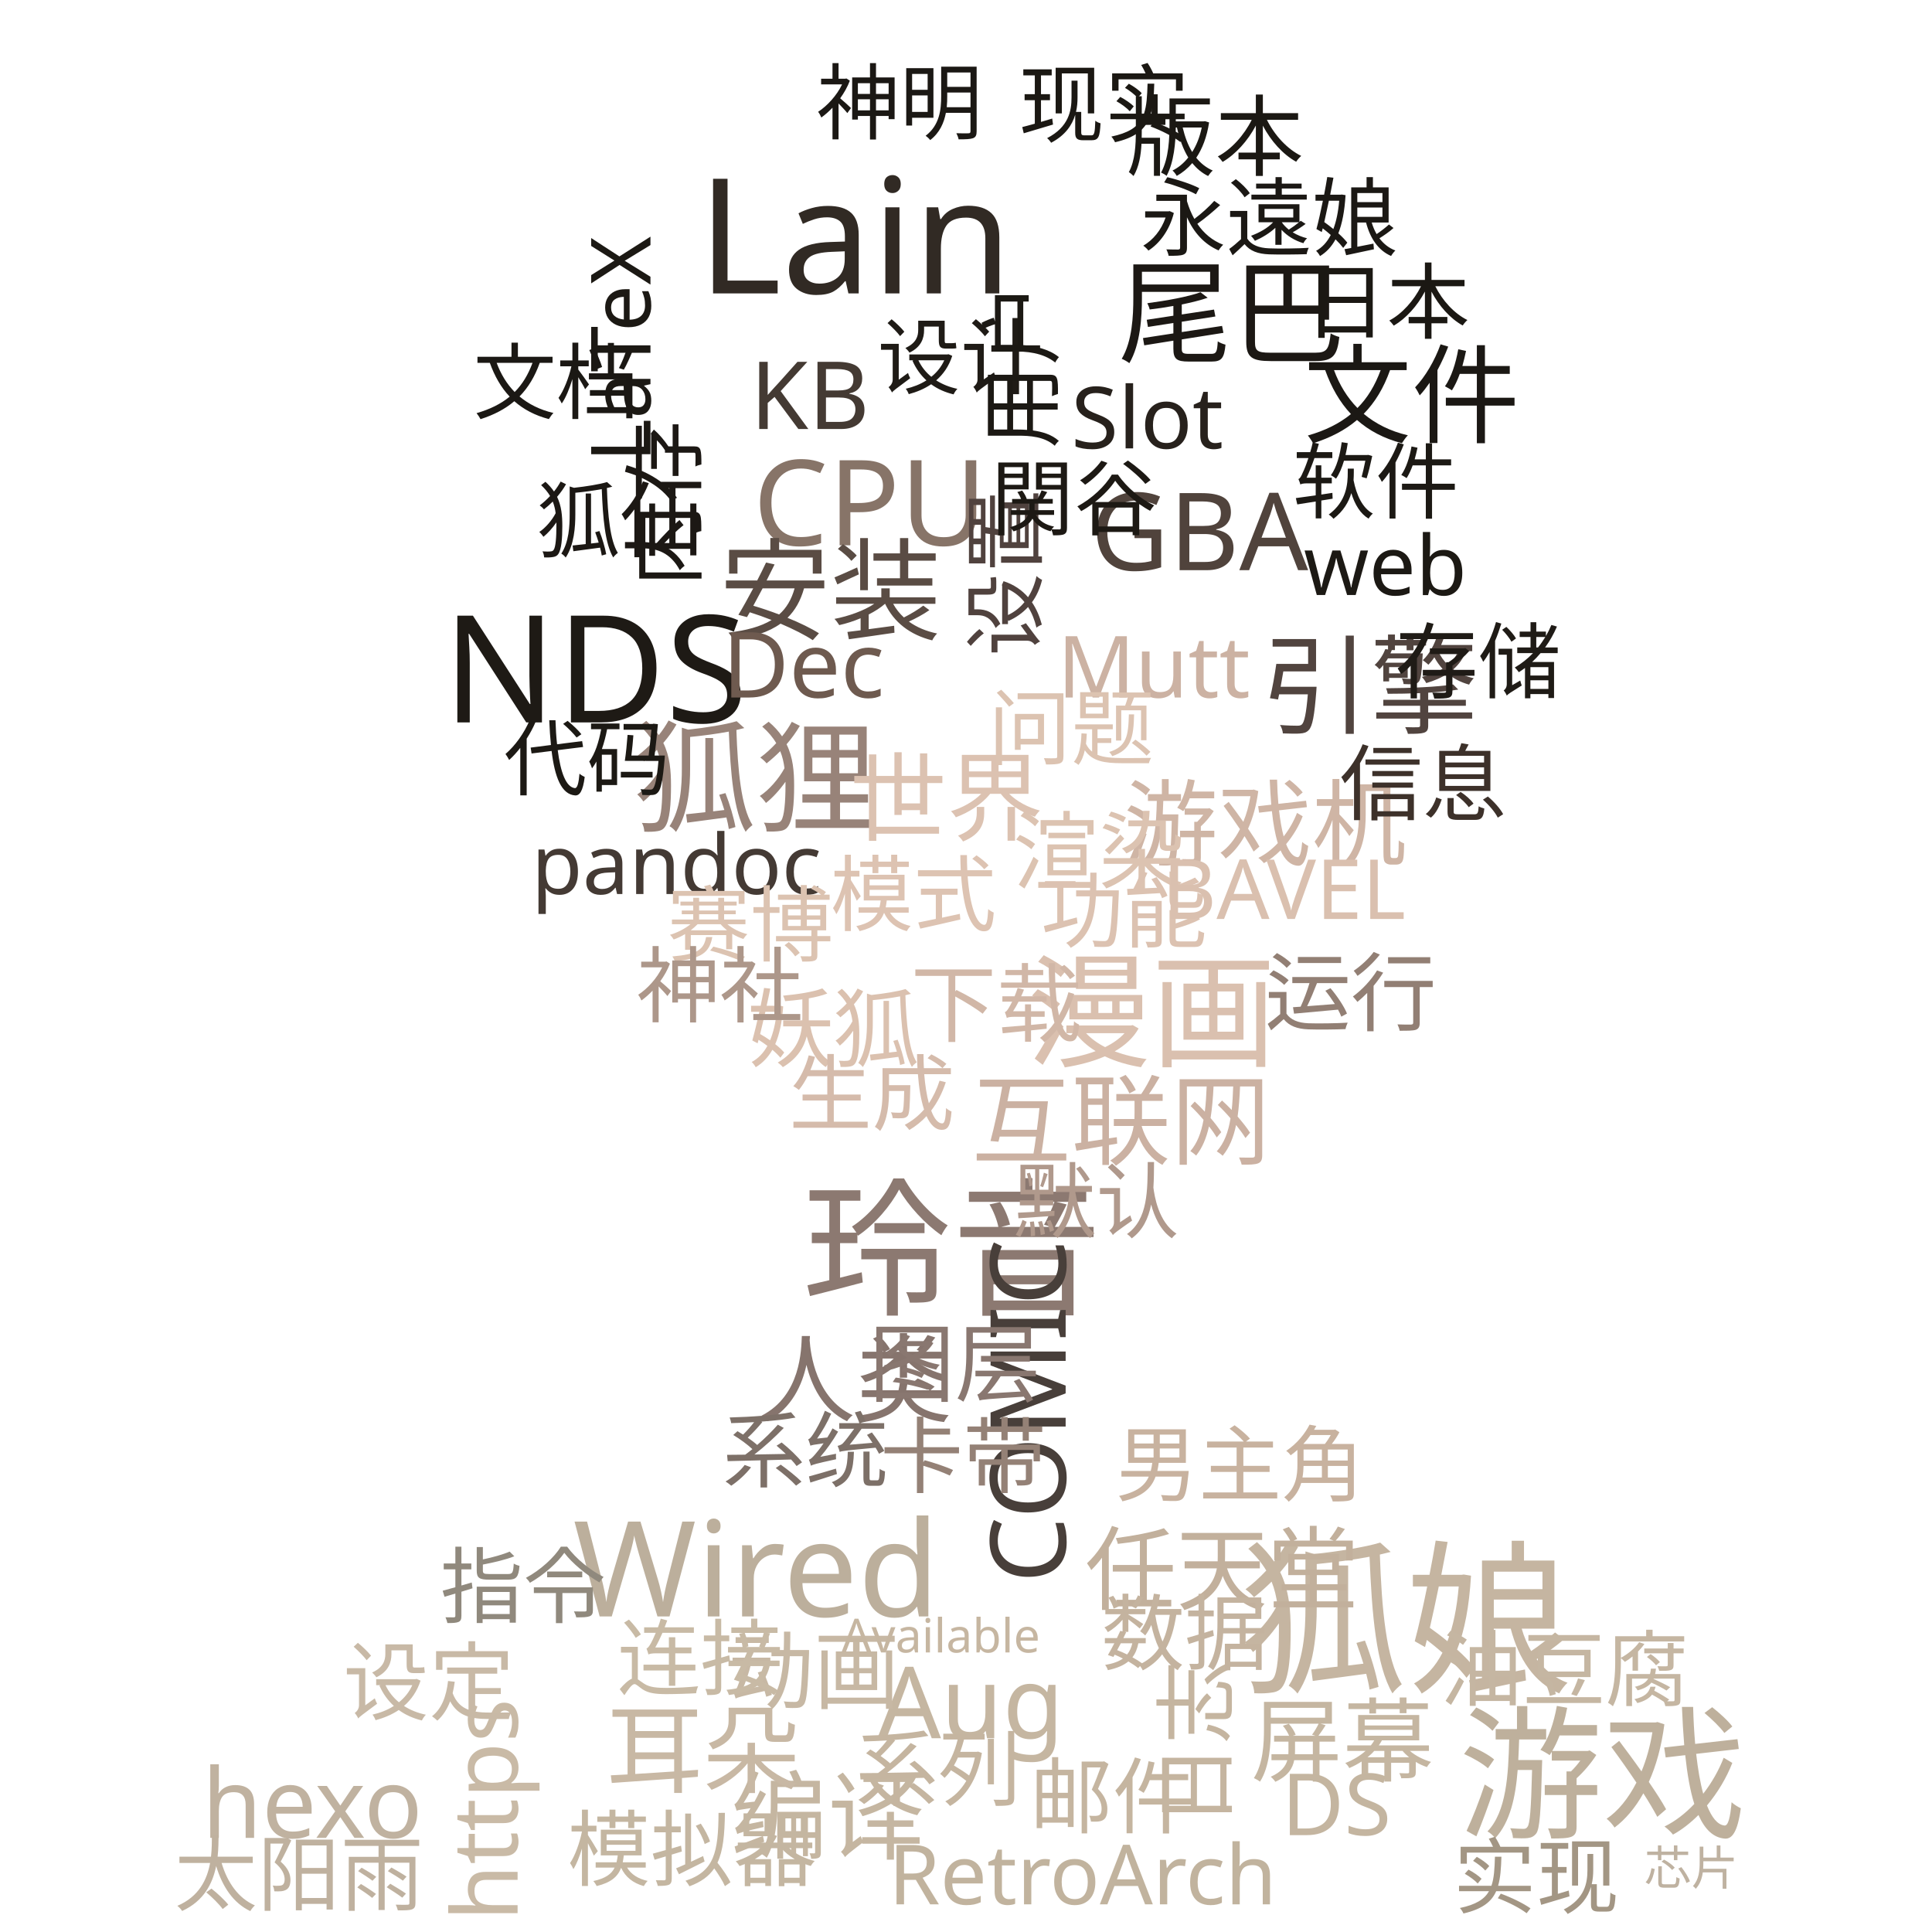
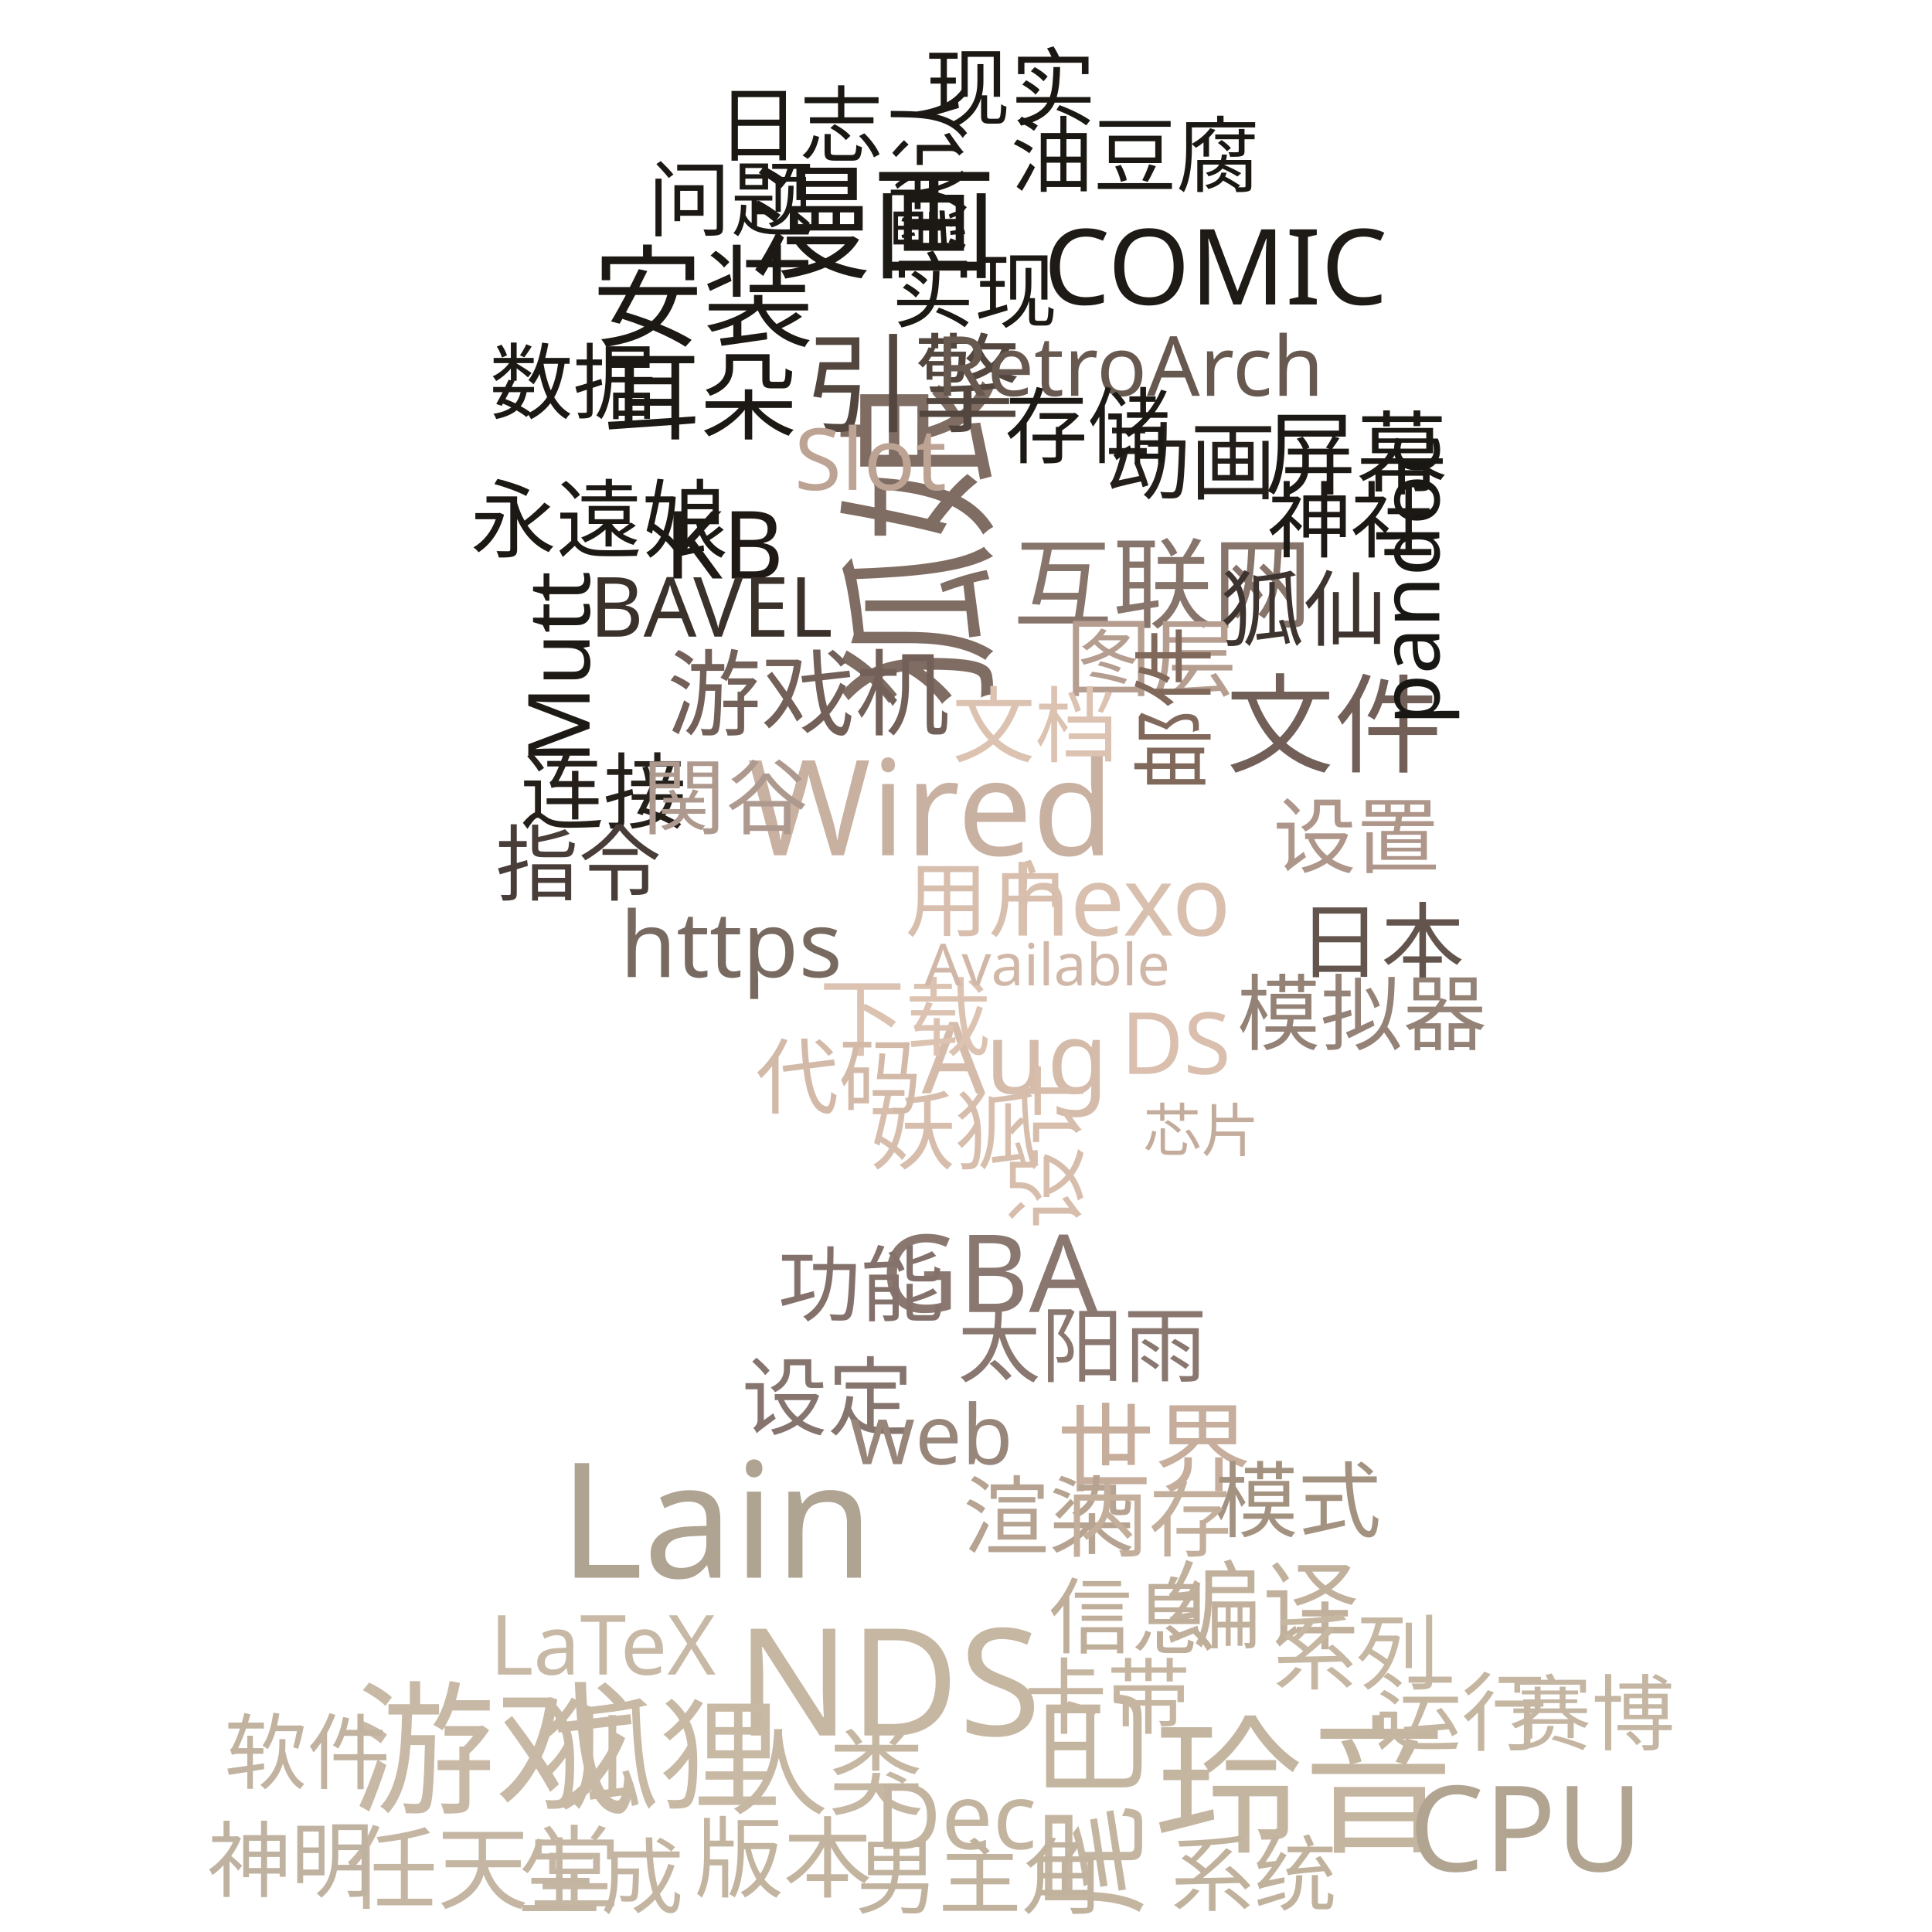
<svg xmlns="http://www.w3.org/2000/svg" width="698" height="698">
  <style>text{font-family:'Droid Sans Mono';font-weight:normal;font-style:normal;}</style>
-   <text transform="translate(448,607)" font-size="60" style="fill:rgb(197, 181, 161)">狐娘</text>
-   <text transform="translate(252,106)" font-size="58" style="fill:rgb(49, 42, 36)">Lain</text>
-   <text transform="translate(160,261)" font-size="54" style="fill:rgb(30, 26, 21)">NDS</text>
-   <text transform="translate(290,471)" font-size="54" style="fill:rgb(140, 121, 113)">玲音</text>
-   <text transform="translate(527,660)" font-size="52" style="fill:rgb(190, 176, 156)">游戏</text>
-   <text transform="translate(207,584)" font-size="48" style="fill:rgb(188, 175, 156)">Wired</text>
-   <text transform="translate(371,382)" font-size="45" style="fill:rgb(218, 192, 175)">漫画</text>
-   <text transform="translate(229,297)" font-size="44" style="fill:rgb(152, 131, 121)">狐狸</text>
-   <text transform="translate(272,197)" font-size="43" style="fill:rgb(135, 116, 104)">CPU</text>
-   <text transform="translate(404,128)" font-size="41" style="fill:rgb(28, 24, 20)">尾巴</text>
-   <text transform="translate(260,228)" font-size="40" style="fill:rgb(90, 76, 68)">安装</text>
-   <text transform="translate(471,157)" font-size="39" style="fill:rgb(27, 24, 20)">文件</text>
-   <text transform="translate(456,262)" font-size="39" style="fill:rgb(81, 68, 63)">引擎</text>
-   <text transform="translate(394,206)" font-size="39" style="fill:rgb(80, 67, 60)">GBA</text>
-   <text transform="translate(385,572) rotate(-90)" font-size="38" style="fill:rgb(72, 63, 58)">COMIC</text>
-   <text transform="translate(317,628)" font-size="36" style="fill:rgb(197, 182, 161)">Aug</text>
-   <text transform="translate(351,418)" font-size="36" style="fill:rgb(203, 177, 162)">互联网</text>
-   <text transform="translate(307,301)" font-size="35" style="fill:rgb(220, 194, 177)">世界</text>
-   <text transform="translate(264,669)" font-size="35" style="fill:rgb(197, 182, 161)">编译</text>
-   <text transform="translate(274,511)" font-size="35" style="fill:rgb(134, 116, 109)">人类</text>
-   <text transform="translate(219,645)" font-size="35" style="fill:rgb(200, 184, 164)">耳朵</text>
-   <text transform="translate(73,664)" font-size="35" style="fill:rgb(192, 178, 160)">hexo</text>
-   <text transform="translate(271,155)" font-size="34" style="fill:rgb(68, 58, 51)">KB</text>
-   <text transform="translate(406,310)" font-size="34" style="fill:rgb(207, 181, 165)">游戏机</text>
-   <text transform="translate(452,641)" font-size="33" style="fill:rgb(197, 182, 161)">屏幕</text>
-   <text transform="translate(187,694) rotate(-90)" font-size="33" style="fill:rgb(201, 186, 166)">https</text>
-   <text transform="translate(392,579)" font-size="33" style="fill:rgb(194, 176, 156)">任天堂</text>
-   <text transform="translate(261,252)" font-size="33" style="fill:rgb(110, 90, 79)">Dec</text>
-   <text transform="translate(407,61)" font-size="32" style="fill:rgb(27, 24, 19)">版本</text>
-   <text transform="translate(329,374)" font-size="31" style="fill:rgb(209, 183, 167)">下载</text>
-   <text transform="translate(366,319)" font-size="31" style="fill:rgb(220, 195, 177)">渲染</text>
-   <text transform="translate(368,49)" font-size="31" style="fill:rgb(27, 24, 19)">现实</text>
-   <text transform="translate(463,663)" font-size="31" style="fill:rgb(196, 181, 160)">DS</text>
-   <text transform="translate(314,504)" font-size="31" style="fill:rgb(137, 119, 112)">图层</text>
-   <text transform="translate(412,90)" font-size="31" style="fill:rgb(27, 24, 20)">永遠娘</text>
-   <text transform="translate(270,383)" font-size="31" style="fill:rgb(219, 193, 175)">妖狐</text>
-   <text transform="translate(457,370)" font-size="31" style="fill:rgb(146, 127, 116)">运行</text>
-   <text transform="translate(124,619)" font-size="31" style="fill:rgb(200, 185, 166)">设定</text>
-   <text transform="translate(263,615)" font-size="31" style="fill:rgb(199, 184, 164)">动画</text>
-   <text transform="translate(382,252)" font-size="31" style="fill:rgb(204, 178, 163)">Mutt</text>
-   <text transform="translate(387,162)" font-size="31" style="fill:rgb(39, 33, 28)">Slot</text>
-   <text transform="translate(374,237) rotate(-90)" font-size="30" style="fill:rgb(80, 66, 62)">设置</text>
-   <text transform="translate(192,323)" font-size="30" style="fill:rgb(68, 58, 52)">pandoc</text>
-   <text transform="translate(295,48)" font-size="30" style="fill:rgb(27, 24, 20)">神明</text>
-   <text transform="translate(194,199)" font-size="30" style="fill:rgb(28, 24, 20)">狐仙</text>
-   <text transform="translate(235,167) rotate(-90)" font-size="30" style="fill:rgb(28, 25, 20)">LaTeX</text>
-   <text transform="translate(182,285)" font-size="30" style="fill:rgb(28, 25, 20)">代码</text>
-   <text transform="translate(223,610)" font-size="30" style="fill:rgb(200, 186, 165)">连接</text>
-   <text transform="translate(443,660) rotate(-90)" font-size="30" style="fill:rgb(197, 181, 160)">日志</text>
-   <text transform="translate(471,120)" font-size="30" style="fill:rgb(27, 24, 19)">日本</text>
-   <text transform="translate(358,191)" font-size="30" style="fill:rgb(29, 25, 20)">関谷</text>
-   <text transform="translate(317,140)" font-size="30" style="fill:rgb(31, 27, 22)">设计</text>
-   <text transform="translate(484,294)" font-size="30" style="fill:rgb(61, 49, 42)">信息</text>
-   <text transform="translate(318,537)" font-size="30" style="fill:rgb(148, 129, 118)">卡带</text>
-   <text transform="translate(525,689)" font-size="30" style="fill:rgb(163, 150, 132)">实现</text>
-   <text transform="translate(372,660)" font-size="30" style="fill:rgb(197, 181, 160)">邮件</text>
-   <text transform="translate(467,185)" font-size="30" style="fill:rgb(28, 25, 20)">软件</text>
-   <text transform="translate(471,215)" font-size="30" style="fill:rgb(28, 25, 20)">web</text>
-   <text transform="translate(321,688)" font-size="30" style="fill:rgb(193, 179, 158)">RetroArch</text>
-   <text transform="translate(285,406)" font-size="30" style="fill:rgb(213, 187, 171)">生成</text>
-   <text transform="translate(261,535)" font-size="30" style="fill:rgb(125, 112, 104)">系统</text>
-   <text transform="translate(520,614)" font-size="30" style="fill:rgb(197, 182, 162)">油豆腐</text>
-   <text transform="translate(241,345)" font-size="30" style="fill:rgb(220, 195, 177)">赛博</text>
-   <text transform="translate(309,650)" font-size="30" style="fill:rgb(197, 181, 160)">系列</text>
-   <text transform="translate(230,367)" font-size="30" style="fill:rgb(173, 151, 138)">神社</text>
-   <text transform="translate(376,340)" font-size="30" style="fill:rgb(220, 194, 177)">功能</text>
-   <text transform="translate(300,334)" font-size="30" style="fill:rgb(221, 195, 178)">模式</text>
-   <text transform="translate(63,688)" font-size="30" style="fill:rgb(191, 177, 159)">太阳雨</text>
-   <text transform="translate(420,332)" font-size="30" style="fill:rgb(218, 192, 175)">BAVEL</text>
-   <text transform="translate(205,679)" font-size="30" style="fill:rgb(196, 182, 161)">模拟器</text>
-   <text transform="translate(398,601)" font-size="30" style="fill:rgb(196, 179, 159)">数据</text>
-   <text transform="translate(357,274)" font-size="30" style="fill:rgb(220, 195, 177)">问题</text>
-   <text transform="translate(403,540)" font-size="30" style="fill:rgb(200, 178, 159)">男主角</text>
-   <text transform="translate(504,250)" font-size="30" style="fill:rgb(31, 27, 22)">存储</text>
-   <text transform="translate(159,584)" font-size="30" style="fill:rgb(144, 137, 125)">指令</text>
-   <text transform="translate(171,149)" font-size="30" style="fill:rgb(27, 24, 20)">文档</text>
-   <text transform="translate(251,212) rotate(-90)" font-size="30" style="fill:rgb(28, 24, 20)">内存</text>
-   <text transform="translate(380,162) rotate(-90)" font-size="30" style="fill:rgb(28, 25, 20)">用户</text>
-   <text transform="translate(366,445)" font-size="30" style="fill:rgb(176, 153, 140)">默认</text>
-   <text transform="translate(304,597)" font-size="17" style="fill:rgb(198, 182, 161)">Available</text>
-   <text transform="translate(594,681)" font-size="17" style="fill:rgb(191, 178, 161)">芯片</text>
+   <text transform="translate(354,256) rotate(-90)" font-size="60" style="fill:rgb(127, 108, 98)">狐娘</text>
+   <text transform="translate(202,570)" font-size="58" style="fill:rgb(175, 163, 146)">Lain</text>
+   <text transform="translate(266,627)" font-size="54" style="fill:rgb(198, 183, 162)">NDS</text>
+   <text transform="translate(417,665)" font-size="54" style="fill:rgb(196, 181, 160)">玲音</text>
+   <text transform="translate(127,651)" font-size="52" style="fill:rgb(200, 185, 166)">游戏</text>
+   <text transform="translate(270,309)" font-size="48" style="fill:rgb(201, 177, 162)">Wired</text>
+   <text transform="translate(270,97)" font-size="45" style="fill:rgb(28, 24, 20)">漫画</text>
+   <text transform="translate(194,650)" font-size="44" style="fill:rgb(200, 185, 165)">狐狸</text>
+   <text transform="translate(509,676)" font-size="43" style="fill:rgb(177, 164, 145)">CPU</text>
+   <text transform="translate(410,692) rotate(-90)" font-size="41" style="fill:rgb(196, 181, 160)">尾巴</text>
+   <text transform="translate(214,122)" font-size="40" style="fill:rgb(28, 25, 20)">安装</text>
+   <text transform="translate(443,276)" font-size="39" style="fill:rgb(113, 95, 88)">文件</text>
+   <text transform="translate(291,153)" font-size="39" style="fill:rgb(82, 70, 63)">引擎</text>
+   <text transform="translate(318,474)" font-size="39" style="fill:rgb(138, 120, 112)">GBA</text>
+   <text transform="translate(377,110)" font-size="38" style="fill:rgb(30, 26, 22)">COMIC</text>
+   <text transform="translate(333,395)" font-size="36" style="fill:rgb(213, 187, 170)">Aug</text>
+   <text transform="translate(366,224)" font-size="36" style="fill:rgb(135, 117, 108)">互联网</text>
+   <text transform="translate(382,536)" font-size="35" style="fill:rgb(198, 173, 156)">世界</text>
+   <text transform="translate(421,593)" font-size="35" style="fill:rgb(193, 176, 155)">编译</text>
+   <text transform="translate(264,653)" font-size="35" style="fill:rgb(198, 183, 162)">人类</text>
+   <text transform="translate(218,156)" font-size="35" style="fill:rgb(28, 25, 20)">耳朵</text>
+   <text transform="translate(365,338)" font-size="35" style="fill:rgb(217, 191, 174)">hexo</text>
+   <text transform="translate(240,209)" font-size="34" style="fill:rgb(30, 25, 21)">KB</text>
+   <text transform="translate(241,263)" font-size="34" style="fill:rgb(114, 96, 89)">游戏机</text>
+   <text transform="translate(457,176)" font-size="33" style="fill:rgb(28, 25, 20)">屏幕</text>
+   <text transform="translate(224,353)" font-size="33" style="fill:rgb(120, 106, 96)">https</text>
+   <text transform="translate(125,687)" font-size="33" style="fill:rgb(196, 182, 163)">任天堂</text>
+   <text transform="translate(316,668)" font-size="33" style="fill:rgb(195, 180, 159)">Dec</text>
+   <text transform="translate(251,683)" font-size="32" style="fill:rgb(195, 180, 160)">版本</text>
+   <text transform="translate(296,379)" font-size="31" style="fill:rgb(220, 194, 177)">下载</text>
+   <text transform="translate(348,559)" font-size="31" style="fill:rgb(182, 163, 145)">渲染</text>
+   <text transform="translate(334,43)" font-size="31" style="fill:rgb(27, 24, 19)">现实</text>
+   <text transform="translate(405,388)" font-size="31" style="fill:rgb(218, 191, 175)">DS</text>
+   <text transform="translate(385,249)" font-size="31" style="fill:rgb(181, 157, 144)">图层</text>
+   <text transform="translate(170,199)" font-size="31" style="fill:rgb(28, 25, 20)">永遠娘</text>
+   <text transform="translate(314,420)" font-size="31" style="fill:rgb(215, 189, 172)">妖狐</text>
+   <text transform="translate(497,630)" font-size="31" style="fill:rgb(197, 182, 161)">运行</text>
+   <text transform="translate(268,516)" font-size="31" style="fill:rgb(134, 117, 110)">设定</text>
+   <text transform="translate(399,178)" font-size="31" style="fill:rgb(36, 30, 26)">动画</text>
+   <text transform="translate(213,276) rotate(-90)" font-size="31" style="fill:rgb(29, 25, 20)">Mutt</text>
+   <text transform="translate(287,177)" font-size="31" style="fill:rgb(189, 163, 148)">Slot</text>
+   <text transform="translate(460,313)" font-size="30" style="fill:rgb(174, 150, 138)">设置</text>
+   <text transform="translate(520,262) rotate(-90)" font-size="30" style="fill:rgb(25, 23, 19)">pandoc</text>
+   <text transform="translate(75,683)" font-size="30" style="fill:rgb(192, 178, 160)">神明</text>
+   <text transform="translate(441,231)" font-size="30" style="fill:rgb(62, 52, 47)">狐仙</text>
+   <text transform="translate(177,605)" font-size="30" style="fill:rgb(200, 185, 166)">LaTeX</text>
+   <text transform="translate(273,400)" font-size="30" style="fill:rgb(211, 185, 168)">代码</text>
+   <text transform="translate(188,297)" font-size="30" style="fill:rgb(37, 31, 26)">连接</text>
+   <text transform="translate(259,56)" font-size="30" style="fill:rgb(27, 24, 19)">日志</text>
+   <text transform="translate(469,351)" font-size="30" style="fill:rgb(99, 84, 77)">日本</text>
+   <text transform="translate(232,299)" font-size="30" style="fill:rgb(174, 153, 143)">関谷</text>
+   <text transform="translate(389,444) rotate(-90)" font-size="30" style="fill:rgb(215, 189, 172)">设计</text>
+   <text transform="translate(379,595)" font-size="30" style="fill:rgb(191, 174, 153)">信息</text>
+   <text transform="translate(370,624)" font-size="30" style="fill:rgb(198, 182, 161)">卡带</text>
+   <text transform="translate(322,116)" font-size="30" style="fill:rgb(28, 25, 20)">实现</text>
+   <text transform="translate(435,286) rotate(-90)" font-size="30" style="fill:rgb(128, 104, 91)">邮件</text>
+   <text transform="translate(81,644)" font-size="30" style="fill:rgb(194, 179, 160)">软件</text>
+   <text transform="translate(307,529)" font-size="30" style="fill:rgb(152, 134, 122)">web</text>
+   <text transform="translate(338,143)" font-size="30" style="fill:rgb(103, 89, 80)">RetroArch</text>
+   <text transform="translate(187,689)" font-size="30" style="fill:rgb(195, 181, 161)">生成</text>
+   <text transform="translate(423,688)" font-size="30" style="fill:rgb(193, 178, 157)">系统</text>
+   <text transform="translate(365,67)" font-size="30" style="fill:rgb(27, 24, 19)">油豆腐</text>
+   <text transform="translate(545,630)" font-size="30" style="fill:rgb(196, 182, 162)">赛博</text>
+   <text transform="translate(460,608)" font-size="30" style="fill:rgb(198, 183, 163)">系列</text>
+   <text transform="translate(458,199)" font-size="30" style="fill:rgb(28, 25, 20)">神社</text>
+   <text transform="translate(281,475)" font-size="30" style="fill:rgb(132, 113, 107)">功能</text>
+   <text transform="translate(439,553)" font-size="30" style="fill:rgb(164, 146, 129)">模式</text>
+   <text transform="translate(346,497)" font-size="30" style="fill:rgb(137, 119, 112)">太阳雨</text>
+   <text transform="translate(213,230)" font-size="30" style="fill:rgb(58, 49, 43)">BAVEL</text>
+   <text transform="translate(447,377)" font-size="30" style="fill:rgb(148, 130, 119)">模拟器</text>
+   <text transform="translate(177,149)" font-size="30" style="fill:rgb(28, 25, 20)">数据</text>
+   <text transform="translate(234,83)" font-size="30" style="fill:rgb(28, 25, 20)">问题</text>
+   <text transform="translate(309,689)" font-size="30" style="fill:rgb(193, 178, 158)">男主角</text>
+   <text transform="translate(363,165)" font-size="30" style="fill:rgb(28, 24, 20)">存储</text>
+   <text transform="translate(179,323)" font-size="30" style="fill:rgb(72, 61, 56)">指令</text>
+   <text transform="translate(344,273)" font-size="30" style="fill:rgb(220, 194, 177)">文档</text>
+   <text transform="translate(385,560)" font-size="30" style="fill:rgb(194, 174, 154)">内存</text>
+   <text transform="translate(327,336)" font-size="30" style="fill:rgb(215, 190, 173)">用户</text>
+   <text transform="translate(347,91) rotate(-90)" font-size="30" style="fill:rgb(28, 24, 20)">默认</text>
+   <text transform="translate(334,356)" font-size="21" style="fill:rgb(209, 183, 167)">Available</text>
+   <text transform="translate(413,416)" font-size="21" style="fill:rgb(196, 172, 156)">芯片</text>
</svg>
